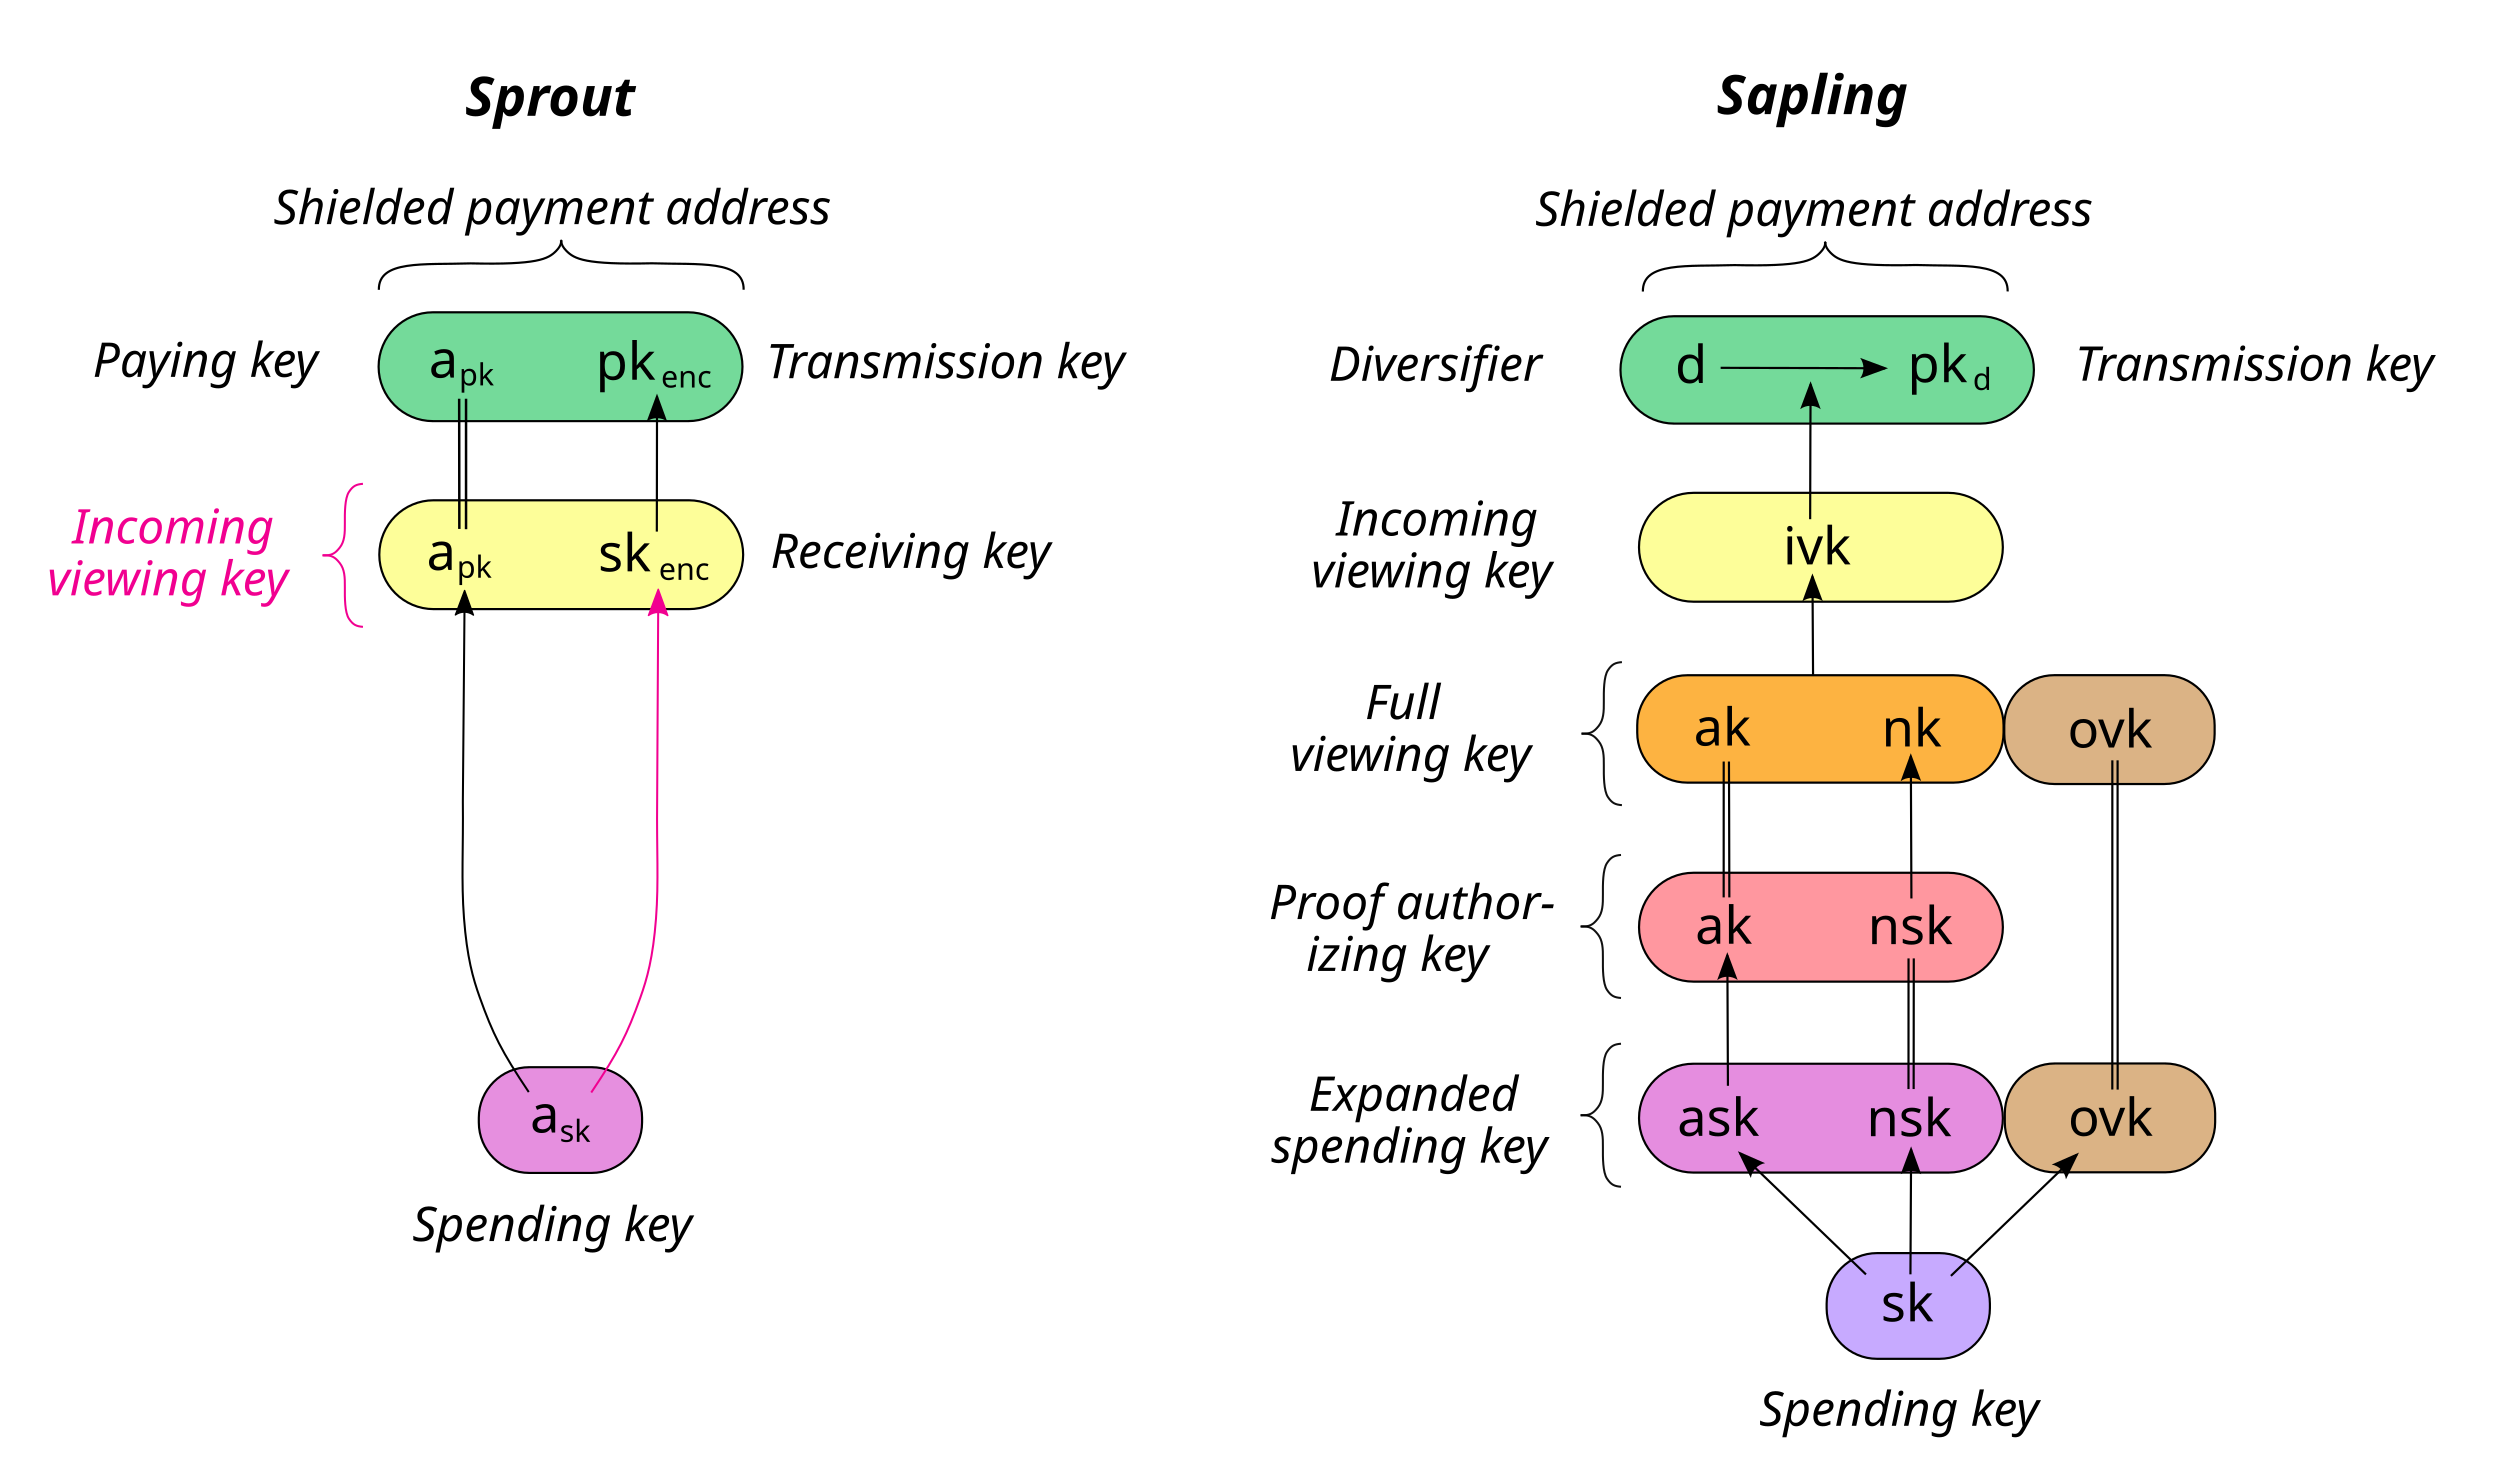
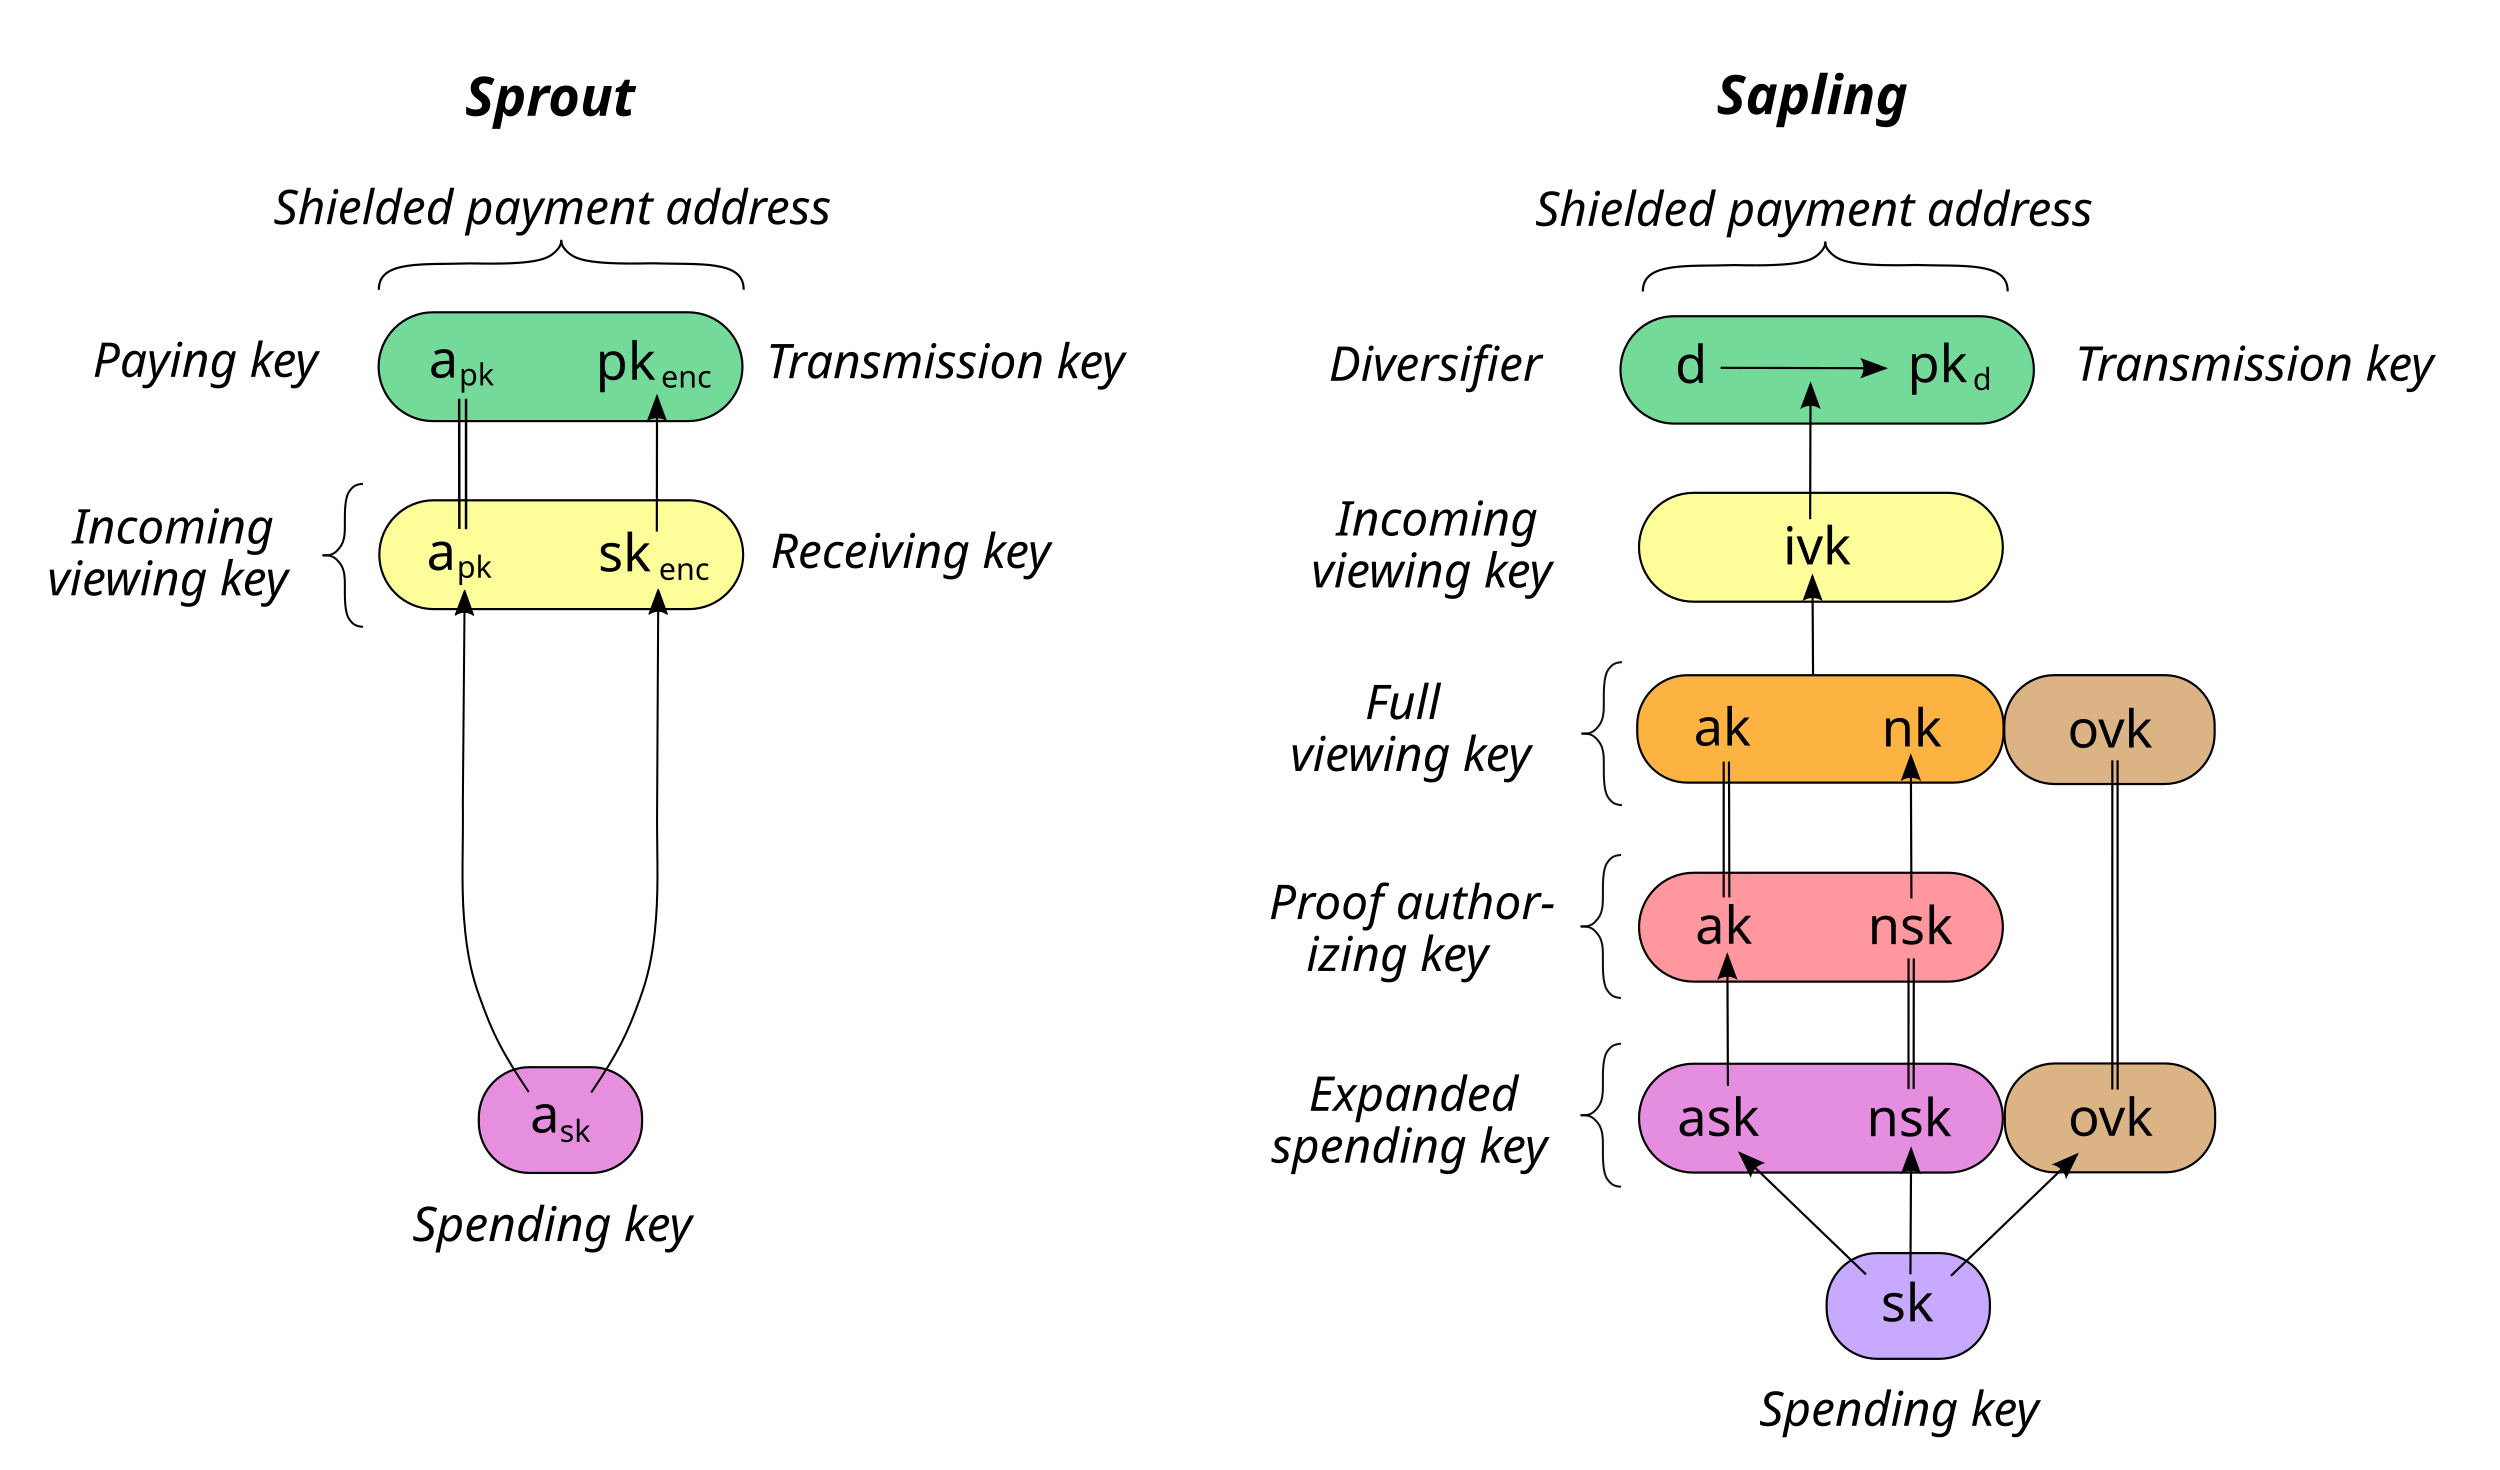
<svg xmlns="http://www.w3.org/2000/svg" width="1225" height="720" id="svg2" version="1.1">
  <defs id="defs4">
    <marker orient="auto" refY="0.0" refX="0.0" id="marker6075" style="overflow:visible;">
      <path id="path5675" style="fill-rule:evenodd;stroke-width:0.625;stroke-linejoin:round;stroke:#000000;stroke-opacity:1;fill:#000000;fill-opacity:1" d="M 8.719,4.034 L -2.207,0.016 L 8.719,-4.002 C 6.973,-1.63 6.983,1.616 8.719,4.034 z " transform="scale(1.1) rotate(180) translate(1,0)" />
    </marker>
    <marker orient="auto" refY="0.0" refX="0.0" id="Arrow1Lend" style="overflow:visible;">
      <path id="path5657" d="M 0.0,0.0 L 5.0,-5.0 L -12.5,0.0 L 5.0,5.0 L 0.0,0.0 z " style="fill-rule:evenodd;stroke:#000000;stroke-width:1pt;stroke-opacity:1;fill:#000000;fill-opacity:1" transform="scale(0.8) rotate(180) translate(12.5,0)" />
    </marker>
    <marker style="overflow:visible" id="Arrow2Lend" refX="0" refY="0" orient="auto">
      <path d="M -11.403,-4.733 1.417,-0.019 -11.403,4.695 c 2.048,-2.783 2.036,-6.591 10e-7,-9.428 z" style="fill-rule:evenodd;stroke-width:0.733;stroke-linejoin:round" id="path4007" />
    </marker>
    <marker style="overflow:visible" id="Arrow1Mend" refX="0" refY="0" orient="auto">
      <path style="fill-rule:evenodd;stroke:#000000;stroke-width:0.427pt" d="M -4.267,0 -6.4,2.133 1.067,0 -6.4,-2.133 Z" id="path3995" />
    </marker>
    <marker style="overflow:visible" id="Arrow1Mend-7" refX="0" refY="0" orient="auto">
      <path style="fill-rule:evenodd;stroke:#000000;stroke-width:0.427pt" d="M -4.267,0 -6.4,2.133 1.067,0 -6.4,-2.133 Z" id="path3995-1" />
    </marker>
    <marker style="overflow:visible" id="Arrow1Mend-3" refX="0" refY="0" orient="auto">
      <path style="fill-rule:evenodd;stroke:#000000;stroke-width:0.427pt" d="M -4.267,0 -6.4,2.133 1.067,0 -6.4,-2.133 Z" id="path3995-3" />
    </marker>
    <marker style="overflow:visible" id="Arrow1Mend-3A" refX="0" refY="0" orient="auto">
      <path style="fill:#f10090;fill-rule:evenodd;stroke:#f10090;stroke-width:0.427pt" d="M -4.267,0 -6.4,2.133 1.067,0 -6.4,-2.133 Z" id="path4669" />
    </marker>
    <marker style="overflow:visible" id="Arrow1Mendq" refX="0" refY="0" orient="auto">
      <path style="fill:#000000;fill-rule:evenodd;stroke:#000000;stroke-width:0.427pt" d="M -4.267,0 -6.4,2.133 1.067,0 -6.4,-2.133 Z" id="path4767" />
    </marker>
    <marker style="overflow:visible" id="Arrow1MendJ" refX="0" refY="0" orient="auto">
      <path style="fill:#000000;fill-rule:evenodd;stroke:#000000;stroke-width:0.427pt" d="M -4.267,0 -6.4,2.133 1.067,0 -6.4,-2.133 Z" id="path4770" />
    </marker>
    <marker style="overflow:visible" id="Arrow1Mend-3A2" refX="0" refY="0" orient="auto">
      <path style="fill:#f10090;fill-rule:evenodd;stroke:#f10090;stroke-width:0.427pt" d="M -4.267,0 -6.4,2.133 1.067,0 -6.4,-2.133 Z" id="path4773" />
    </marker>
    <marker style="overflow:visible" id="Arrow2Lendh" refX="0" refY="0" orient="auto">
      <path d="M -11.403,-4.733 1.417,-0.019 -11.403,4.695 c 2.048,-2.783 2.036,-6.591 10e-7,-9.428 z" style="fill:#f10090;fill-rule:evenodd;stroke:#f10090;stroke-width:0.733;stroke-linejoin:round" id="path5670" />
    </marker>
    <marker style="overflow:visible" id="Arrow2Lend-2" refX="0" refY="0" orient="auto">
      <path d="M -11.403,-4.733 1.417,-0.019 -11.403,4.695 c 2.048,-2.783 2.036,-6.591 10e-7,-9.428 z" style="fill-rule:evenodd;stroke-width:0.733;stroke-linejoin:round" id="path4007-6" />
    </marker>
    <marker style="overflow:visible" id="Arrow2Lend-2-8" refX="0" refY="0" orient="auto">
      <path d="M -11.403,-4.733 1.417,-0.019 -11.403,4.695 c 2.048,-2.783 2.036,-6.591 10e-7,-9.428 z" style="fill-rule:evenodd;stroke-width:0.733;stroke-linejoin:round" id="path4007-6-7" />
    </marker>
    <marker style="overflow:visible" id="Arrow2Lend-2-3" refX="0" refY="0" orient="auto">
      <path d="M -11.403,-4.733 1.417,-0.019 -11.403,4.695 c 2.048,-2.783 2.036,-6.591 10e-7,-9.428 z" style="fill-rule:evenodd;stroke-width:0.733;stroke-linejoin:round" id="path4007-6-5" />
    </marker>
    <marker style="overflow:visible" id="Arrow2Lendh-5" refX="0" refY="0" orient="auto">
      <path d="M -11.403,-4.733 1.417,-0.019 -11.403,4.695 c 2.048,-2.783 2.036,-6.591 10e-7,-9.428 z" style="fill:#f10090;fill-rule:evenodd;stroke:#f10090;stroke-width:0.733;stroke-linejoin:round" id="path5670-3" />
    </marker>
    <marker style="overflow:visible" id="Arrow2Lend-7" refX="0" refY="0" orient="auto">
      <path d="M -11.403,-4.733 1.417,-0.019 -11.403,4.695 c 2.048,-2.783 2.036,-6.591 10e-7,-9.428 z" style="fill-rule:evenodd;stroke-width:0.733;stroke-linejoin:round" id="path4007-2" />
    </marker>
    <marker style="overflow:visible" id="Arrow2Lend-2-3-5" refX="0" refY="0" orient="auto">
      <path d="M -11.403,-4.733 1.417,-0.019 -11.403,4.695 c 2.048,-2.783 2.036,-6.591 10e-7,-9.428 z" style="fill-rule:evenodd;stroke-width:0.733;stroke-linejoin:round" id="path4007-6-5-6" />
    </marker>
    <marker style="overflow:visible" id="Arrow2Lend-7-3" refX="0" refY="0" orient="auto">
      <path d="M -11.403,-4.733 1.417,-0.019 -11.403,4.695 c 2.048,-2.783 2.036,-6.591 10e-7,-9.428 z" style="fill-rule:evenodd;stroke-width:0.733;stroke-linejoin:round" id="path4007-2-4" />
    </marker>
    <marker style="overflow:visible" id="Arrow2Lend-7-3-5" refX="0" refY="0" orient="auto">
      <path d="M -11.403,-4.733 1.417,-0.019 -11.403,4.695 c 2.048,-2.783 2.036,-6.591 10e-7,-9.428 z" style="fill-rule:evenodd;stroke-width:0.733;stroke-linejoin:round" id="path4007-2-4-7" />
    </marker>
    <marker style="overflow:visible" id="Arrow2Lend-7-3-0" refX="0" refY="0" orient="auto">
      <path d="M -11.403,-4.733 1.417,-0.019 -11.403,4.695 c 2.048,-2.783 2.036,-6.591 10e-7,-9.428 z" style="fill-rule:evenodd;stroke-width:0.733;stroke-linejoin:round" id="path4007-2-4-4" />
    </marker>
    <marker style="overflow:visible" id="Arrow2Lend-2-3-5-6" refX="0" refY="0" orient="auto">
      <path d="M -11.403,-4.733 1.417,-0.019 -11.403,4.695 c 2.048,-2.783 2.036,-6.591 10e-7,-9.428 z" style="fill-rule:evenodd;stroke-width:0.733;stroke-linejoin:round" id="path4007-6-5-6-5" />
    </marker>
    <marker style="overflow:visible" id="Arrow2Lend-7-3-0-6" refX="0" refY="0" orient="auto">
      <path d="M -11.403,-4.733 1.417,-0.019 -11.403,4.695 c 2.048,-2.783 2.036,-6.591 10e-7,-9.428 z" style="fill-rule:evenodd;stroke-width:0.733;stroke-linejoin:round" id="path4007-2-4-4-3" />
    </marker>
    <marker style="overflow:visible" id="Arrow2Lend-7-2" refX="0" refY="0" orient="auto">
      <path d="M -11.403,-4.733 1.417,-0.019 -11.403,4.695 c 2.048,-2.783 2.036,-6.591 10e-7,-9.428 z" style="fill-rule:evenodd;stroke-width:0.733;stroke-linejoin:round" id="path4007-2-7" />
    </marker>
    <marker style="overflow:visible" id="Arrow2Lend-7-36" refX="0" refY="0" orient="auto">
      <path d="M -11.403,-4.733 1.417,-0.019 -11.403,4.695 c 2.048,-2.783 2.036,-6.591 10e-7,-9.428 z" style="fill-rule:evenodd;stroke-width:0.733;stroke-linejoin:round" id="path4007-2-0" />
    </marker>
    <marker style="overflow:visible" id="Arrow2Lendh-59" refX="0" refY="0" orient="auto">
      <path d="M -11.403,-4.733 1.417,-0.019 -11.403,4.695 c 2.048,-2.783 2.036,-6.591 10e-7,-9.428 z" style="fill:#f10090;fill-rule:evenodd;stroke:#f10090;stroke-width:0.733;stroke-linejoin:round" id="path5670-2" />
    </marker>
    <marker style="overflow:visible" id="Arrow2Lend-7-7" refX="0" refY="0" orient="auto">
      <path d="M -11.403,-4.733 1.417,-0.019 -11.403,4.695 c 2.048,-2.783 2.036,-6.591 10e-7,-9.428 z" style="fill-rule:evenodd;stroke-width:0.733;stroke-linejoin:round" id="path4007-2-5" />
    </marker>
    <marker orient="auto" refY="0" refX="0" id="marker6075-5" style="overflow:visible">
      <path id="path5675-6" style="fill:#000000;fill-opacity:1;fill-rule:evenodd;stroke:#000000;stroke-width:0.625;stroke-linejoin:round;stroke-opacity:1" d="M 8.719,4.034 -2.207,0.016 8.719,-4.002 c -1.745,2.372 -1.735,5.617 -6e-7,8.035 z" transform="matrix(-1.1,0,0,-1.1,-1.1,0)" />
    </marker>
    <marker style="overflow:visible" id="Arrow2Lend-7-0" refX="0" refY="0" orient="auto">
      <path d="M -11.403,-4.733 1.417,-0.019 -11.403,4.695 c 2.048,-2.783 2.036,-6.591 10e-7,-9.428 z" style="fill-rule:evenodd;stroke-width:0.733;stroke-linejoin:round" id="path4007-2-6" />
    </marker>
  </defs>
  <g id="layer1" transform="translate(0,-402.5196)">
    <g id="g4790">
      <rect style="fill:#dbb385;fill-opacity:1;stroke:#000000;stroke-width:1.067;stroke-miterlimit:4;stroke-dasharray:none;stroke-dashoffset:0;stroke-opacity:1" id="rect2985-3-3-0-91-9" width="103.073" height="53.333" x="982.355" y="923.622" ry="24.524" />
      <text xml:space="preserve" style="font-style:normal;font-weight:normal;font-size:25.6px;line-height:125%;font-family:Sans;letter-spacing:0px;word-spacing:0px;fill:#000000;fill-opacity:1;stroke:none;stroke-width:1.067" x="1013.366" y="959.068" id="text3755-6-0-5-0-3-3">
        <tspan style="stroke-width:1.067" id="tspan3757-7-4-2-7-6-6" x="1013.366" y="959.068">ovk</tspan>
      </text>
    </g>
    <rect ry="26.667" y="923.752" x="803.123" height="53.333" width="178.286" id="rect2985-3-3-0-9-9" style="fill:#e58ddf;fill-opacity:1;stroke:#000000;stroke-width:1.067;stroke-miterlimit:4;stroke-dasharray:none;stroke-dashoffset:0;stroke-opacity:1" />
    <rect ry="26.667" y="830.181" x="803.123" height="53.333" width="178.286" id="rect2985-3-3-0-9" style="fill:#ff979f;fill-opacity:1;stroke:#000000;stroke-width:1.067;stroke-miterlimit:4;stroke-dasharray:none;stroke-dashoffset:0;stroke-opacity:1" />
    <rect ry="26.667" y="555.541" x="185.521" height="53.333" width="178.286" id="rect2985" style="fill:#74da9a;fill-opacity:1;stroke:#000000;stroke-width:1.067;stroke-miterlimit:4;stroke-dasharray:none;stroke-dashoffset:0;stroke-opacity:1" />
    <text id="text3755" y="587.541" x="210.125" style="font-style:normal;font-weight:normal;font-size:25.6px;line-height:125%;font-family:Sans;letter-spacing:0px;word-spacing:0px;fill:#000000;fill-opacity:1;stroke:none;stroke-width:1.067" xml:space="preserve">
      <tspan y="587.541" x="210.125" id="tspan3757" style="stroke-width:1.067">a</tspan>
    </text>
    <text id="text3759" y="591.351" x="224.949" style="font-style:normal;font-weight:normal;font-size:14.933px;line-height:125%;font-family:Sans;letter-spacing:0px;word-spacing:0px;fill:#000000;fill-opacity:1;stroke:none;stroke-width:1.067" xml:space="preserve">
      <tspan y="591.351" x="224.949" id="tspan3761" style="stroke-width:1.067">pk</tspan>
    </text>
    <text id="text3755-1" y="588.586" x="291.901" style="font-style:normal;font-weight:normal;font-size:25.6px;line-height:125%;font-family:Sans;letter-spacing:0px;word-spacing:0px;fill:#000000;fill-opacity:1;stroke:none;stroke-width:1.067" xml:space="preserve">
      <tspan y="588.586" x="291.901" id="tspan3757-3" style="stroke-width:1.067">pk</tspan>
    </text>
    <text id="text3759-1" y="592.395" x="323.901" style="font-style:normal;font-weight:normal;font-size:14.933px;line-height:125%;font-family:Sans;letter-spacing:0px;word-spacing:0px;fill:#000000;fill-opacity:1;stroke:none;stroke-width:1.067" xml:space="preserve">
      <tspan y="592.395" x="323.901" id="tspan3761-4" style="stroke-width:1.067">enc</tspan>
    </text>
    <text id="text3850" y="587.846" x="375.395" style="font-style:italic;font-variant:normal;font-weight:normal;font-stretch:normal;font-size:19.2px;line-height:125%;font-family:Serif;-inkscape-font-specification:'Serif Italic';letter-spacing:0px;word-spacing:0px;fill:#000000;fill-opacity:1;stroke:none;stroke-width:1.067" xml:space="preserve">
      <tspan style="font-style:italic;font-variant:normal;font-weight:normal;font-stretch:normal;font-size:23.467px;font-family:Quattrocento;-inkscape-font-specification:'Quattrocento Italic';stroke-width:1.067" y="587.846" x="375.395" id="tspan3852">Transmission key</tspan>
    </text>
-     <text id="text3850-8" y="668.831" x="23.204" style="font-style:italic;font-variant:normal;font-weight:normal;font-stretch:normal;font-size:19.2px;line-height:125%;font-family:Serif;-inkscape-font-specification:'Serif Italic';letter-spacing:0px;word-spacing:0px;fill:#f10090;fill-opacity:1;stroke:none;stroke-width:1.067" xml:space="preserve">
-       <tspan style="font-style:italic;font-variant:normal;font-weight:normal;font-stretch:normal;font-size:23.467px;font-family:Quattrocento;-inkscape-font-specification:'Quattrocento Italic';fill:#f10090;fill-opacity:1;stroke-width:1.067" y="668.831" x="23.204" id="tspan3852-3">  Incoming</tspan>
-       <tspan style="font-style:italic;font-variant:normal;font-weight:normal;font-stretch:normal;font-size:23.467px;font-family:Quattrocento;-inkscape-font-specification:'Quattrocento Italic';fill:#f10090;fill-opacity:1;stroke-width:1.067" y="694.234" x="23.204" id="tspan5047">viewing key</tspan>
+     <text id="text3850-8" y="668.831" x="23.204" style="font-style:italic;font-variant:normal;font-weight:normal;font-stretch:normal;font-size:19.2px;line-height:125%;font-family:Serif;-inkscape-font-specification:'Serif Italic';letter-spacing:0px;word-spacing:0px;fill:#000000;fill-opacity:1;stroke:none;stroke-width:1.067;" xml:space="preserve">
+       <tspan style="font-style:italic;font-variant:normal;font-weight:normal;font-stretch:normal;font-size:23.467px;font-family:Quattrocento;-inkscape-font-specification:'Quattrocento Italic';fill:#000000;fill-opacity:1;stroke-width:1.067;" y="668.831" x="23.204" id="tspan3852-3">  Incoming</tspan>
+       <tspan style="font-style:italic;font-variant:normal;font-weight:normal;font-stretch:normal;font-size:23.467px;font-family:Quattrocento;-inkscape-font-specification:'Quattrocento Italic';fill:#000000;fill-opacity:1;stroke-width:1.067;" y="694.234" x="23.204" id="tspan5047">viewing key</tspan>
    </text>
    <text id="text3850-3" y="587.184" x="45.421" style="font-style:italic;font-variant:normal;font-weight:normal;font-stretch:normal;font-size:19.2px;line-height:125%;font-family:Serif;-inkscape-font-specification:'Serif Italic';letter-spacing:0px;word-spacing:0px;fill:#000000;fill-opacity:1;stroke:none;stroke-width:1.067" xml:space="preserve">
      <tspan style="font-style:italic;font-variant:normal;font-weight:normal;font-stretch:normal;font-size:23.467px;font-family:Quattrocento;-inkscape-font-specification:'Quattrocento Italic';stroke-width:1.067" y="587.184" x="45.421" id="tspan3852-9">Paying key</tspan>
    </text>
    <g id="g5447" transform="translate(4.285714,-101.3234)">
      <rect style="fill:#e68edf;fill-opacity:0.985;stroke:#000000;stroke-width:1.067;stroke-miterlimit:4;stroke-dasharray:none;stroke-dashoffset:0;stroke-opacity:1" id="rect2985-9" width="80" height="51.81" x="230.335" y="1026.769" ry="24.762" />
      <text xml:space="preserve" style="font-style:normal;font-weight:normal;font-size:25.6px;line-height:125%;font-family:Sans;letter-spacing:0px;word-spacing:0px;fill:#000000;fill-opacity:1;stroke:none;stroke-width:1.067" x="255.478" y="1058.769" id="text3755-4">
        <tspan style="stroke-width:1.067" id="tspan3757-5" x="255.478" y="1058.769">a</tspan>
      </text>
      <text xml:space="preserve" style="font-style:normal;font-weight:normal;font-size:14.933px;line-height:125%;font-family:Sans;letter-spacing:0px;word-spacing:0px;fill:#000000;fill-opacity:1;stroke:none;stroke-width:1.067" x="269.954" y="1063.34" id="text3759-9">
        <tspan style="stroke-width:1.067" id="tspan3761-0" x="269.954" y="1063.34">sk</tspan>
      </text>
    </g>
    <text id="text3850-3-1" y="1010.639" x="202.062" style="font-style:italic;font-variant:normal;font-weight:normal;font-stretch:normal;font-size:19.2px;line-height:125%;font-family:Serif;-inkscape-font-specification:'Serif Italic';letter-spacing:0px;word-spacing:0px;fill:#000000;fill-opacity:1;stroke:none;stroke-width:1.067" xml:space="preserve">
      <tspan style="font-style:italic;font-variant:normal;font-weight:normal;font-stretch:normal;font-size:23.467px;font-family:Quattrocento;-inkscape-font-specification:'Quattrocento Italic';stroke-width:1.067" y="1010.639" x="202.062" id="tspan3852-9-9">Spending key</tspan>
    </text>
    <g transform="translate(-63.50111,366.7731)" id="g3955">
      <path style="fill:none;stroke:#000000;stroke-width:1.067px;stroke-linecap:butt;stroke-linejoin:miter;stroke-opacity:1" d="m 249.143,177.758 c -0.258,-14.72 21.922,-12.19 44.952,-12.952 32.762,0.762 37.977,-2.123 41.905,-6.095 3.315,-3.353 2.286,-5.333 2.286,-5.333" id="path3917" />
      <path style="fill:none;stroke:#000000;stroke-width:1.067px;stroke-linecap:butt;stroke-linejoin:miter;stroke-opacity:1" d="m 427.884,177.712 c 0.258,-14.72 -21.922,-12.19 -44.952,-12.952 -32.762,0.762 -37.977,-2.123 -41.905,-6.095 -3.315,-3.353 -2.286,-5.333 -2.286,-5.333" id="path3917-2" />
    </g>
    <text id="text3850-7" y="512.354" x="134.019" style="font-style:italic;font-variant:normal;font-weight:normal;font-stretch:normal;font-size:19.2px;line-height:125%;font-family:Serif;-inkscape-font-specification:'Serif Italic';letter-spacing:0px;word-spacing:0px;fill:#000000;fill-opacity:1;stroke:none;stroke-width:1.067" xml:space="preserve">
      <tspan style="font-style:italic;font-variant:normal;font-weight:normal;font-stretch:normal;font-size:23.467px;font-family:Quattrocento;-inkscape-font-specification:'Quattrocento Italic';stroke-width:1.067" y="512.354" x="134.019" id="tspan3852-97">Shielded payment address</tspan>
    </text>
    <rect ry="26.667" y="647.655" x="185.862" height="53.333" width="178.286" id="rect2985-3" style="fill:#fdfe99;fill-opacity:1;stroke:#000000;stroke-width:1.067;stroke-miterlimit:4;stroke-dasharray:none;stroke-dashoffset:0;stroke-opacity:1" />
    <text id="text3755-6" y="681.798" x="209.037" style="font-style:normal;font-weight:normal;font-size:25.6px;line-height:125%;font-family:Sans;letter-spacing:0px;word-spacing:0px;fill:#000000;fill-opacity:1;stroke:none;stroke-width:1.067" xml:space="preserve">
      <tspan y="681.798" x="209.037" id="tspan3757-7" style="stroke-width:1.067">a</tspan>
    </text>
    <text id="text3759-5" y="685.608" x="223.862" style="font-style:normal;font-weight:normal;font-size:14.933px;line-height:125%;font-family:Sans;letter-spacing:0px;word-spacing:0px;fill:#000000;fill-opacity:1;stroke:none;stroke-width:1.067" xml:space="preserve">
      <tspan y="685.608" x="223.862" id="tspan3761-3" style="stroke-width:1.067">pk</tspan>
    </text>
    <text id="text3759-1-9" y="686.652" x="322.813" style="font-style:normal;font-weight:normal;font-size:14.933px;line-height:125%;font-family:Sans;letter-spacing:0px;word-spacing:0px;fill:#000000;fill-opacity:1;stroke:none;stroke-width:1.067" xml:space="preserve">
      <tspan y="686.652" x="322.813" id="tspan3761-4-1" style="stroke-width:1.067">enc</tspan>
    </text>
    <text id="text3850-3-0" y="680.813" x="377.531" style="font-style:italic;font-variant:normal;font-weight:normal;font-stretch:normal;font-size:19.2px;line-height:125%;font-family:Serif;-inkscape-font-specification:'Serif Italic';letter-spacing:0px;word-spacing:0px;fill:#000000;fill-opacity:1;stroke:none;stroke-width:1.067" xml:space="preserve">
      <tspan style="font-style:italic;font-variant:normal;font-weight:normal;font-stretch:normal;font-size:23.467px;font-family:Quattrocento;-inkscape-font-specification:'Quattrocento Italic';stroke-width:1.067" y="680.813" x="377.531" id="tspan3852-9-93">Receiving key</tspan>
    </text>
    <text id="text3755-1-5-6" y="682.473" x="293.078" style="font-style:normal;font-weight:normal;font-size:25.6px;line-height:125%;font-family:Sans;letter-spacing:0px;word-spacing:0px;fill:#000000;fill-opacity:1;stroke:none;stroke-width:1.067" xml:space="preserve">
      <tspan y="682.473" x="293.078" id="tspan3757-3-7-0" style="stroke-width:1.067">sk</tspan>
    </text>
-     <path style="fill:none;fill-opacity:1;fill-rule:evenodd;stroke:#f10090;stroke-width:1px;stroke-linecap:butt;stroke-linejoin:miter;stroke-opacity:1;marker-end:url(#Arrow2Lendh)" d="m 289.706,937.866 c 13.347,-19.916 17.584,-28.45 24.039,-46.478 3.312,-9.25 6.234,-19.551 7.699,-38.788 1.384,-18.174 0.295,-34.405 0.556,-57.159 l 0.558,-102.743" id="path4668" />
-     <g id="g4689" style="fill:none;fill-opacity:1;stroke:#f10090;stroke-opacity:1" transform="translate(21.56544,-290.9345)">
-       <path id="path4670" d="m 156.281,930.523 c -3.22,0.274 -4.806,0.908 -6.855,3.967 -2.049,3.059 -2.064,10.344 -2.011,15.338 0.052,4.995 -0.109,8.937 -2.516,11.969 -2.408,3.032 -4.094,3.97 -8.401,3.77" style="fill:none;fill-opacity:1;fill-rule:evenodd;stroke:#f10090;stroke-width:1px;stroke-linecap:butt;stroke-linejoin:miter;stroke-opacity:1" />
-       <path id="path4670-6" d="m 156.281,1000.611 c -3.22,-0.274 -4.806,-0.907 -6.855,-3.967 -2.049,-3.059 -2.064,-10.344 -2.011,-15.338 0.052,-4.995 -0.109,-8.937 -2.516,-11.969 -2.408,-3.032 -4.094,-3.97 -8.401,-3.77" style="fill:none;fill-opacity:1;fill-rule:evenodd;stroke:#f10090;stroke-width:1px;stroke-linecap:butt;stroke-linejoin:miter;stroke-opacity:1" />
+     <path style="fill:none;fill-opacity:1;fill-rule:evenodd;stroke:#000000;stroke-width:1px;stroke-linecap:butt;stroke-linejoin:miter;stroke-opacity:1;marker-end:url(#marker6075)" d="m 289.706,937.866 c 13.347,-19.916 17.584,-28.45 24.039,-46.478 3.312,-9.25 6.234,-19.551 7.699,-38.788 1.384,-18.174 0.295,-34.405 0.556,-57.159 l 0.558,-102.743" id="path4668" />
+     <g id="g4689" style="fill:none;fill-opacity:1;stroke:#050003;stroke-opacity:1" transform="translate(21.56544,-290.9345)">
+       <path id="path4670" d="m 156.281,930.523 c -3.22,0.274 -4.806,0.908 -6.855,3.967 -2.049,3.059 -2.064,10.344 -2.011,15.338 0.052,4.995 -0.109,8.937 -2.516,11.969 -2.408,3.032 -4.094,3.97 -8.401,3.77" style="fill:none;fill-opacity:1;fill-rule:evenodd;stroke:#050003;stroke-width:1px;stroke-linecap:butt;stroke-linejoin:miter;stroke-opacity:1" />
+       <path id="path4670-6" d="m 156.281,1000.611 c -3.22,-0.274 -4.806,-0.907 -6.855,-3.967 -2.049,-3.059 -2.064,-10.344 -2.011,-15.338 0.052,-4.995 -0.109,-8.937 -2.516,-11.969 -2.408,-3.032 -4.094,-3.97 -8.401,-3.77" style="fill:none;fill-opacity:1;fill-rule:evenodd;stroke:#050003;stroke-width:1px;stroke-linecap:butt;stroke-linejoin:miter;stroke-opacity:1" />
    </g>
    <path id="path3980-1" d="m 321.847,663.008 c -0.003,-22.79 0.098,-66.121 0.098,-66.121" style="fill:none;stroke:#000000;stroke-width:1.067px;stroke-linecap:butt;stroke-linejoin:miter;stroke-opacity:1;marker-end:url(#Arrow2Lend-2)" />
    <g id="g7751" transform="translate(9.455312,-173.6519)">
      <path style="fill:none;stroke:#000000;stroke-width:1.223;stroke-linecap:butt;stroke-linejoin:miter;stroke-miterlimit:4;stroke-dasharray:none;stroke-opacity:1" d="m 215.623,835.336 c -0.004,-22.79 -0.088,-63.788 -0.088,-63.788" id="path3980-1-9" />
      <path style="fill:none;stroke:#000000;stroke-width:1.223;stroke-linecap:butt;stroke-linejoin:miter;stroke-miterlimit:4;stroke-dasharray:none;stroke-opacity:1" d="m 218.906,835.463 c -0.004,-22.79 0.003,-63.911 0.003,-63.911" id="path3980-1-9-2" />
    </g>
    <rect ry="26.31" y="557.466" x="794.037" height="52.619" width="202.572" id="rect2985-5" style="fill:#74da9a;fill-opacity:1;stroke:#000000;stroke-width:1.067;stroke-miterlimit:4;stroke-dasharray:none;stroke-dashoffset:0;stroke-opacity:1" />
    <text id="text3755-9" y="590.18" x="820.784" style="font-style:normal;font-weight:normal;font-size:25.6px;line-height:125%;font-family:Sans;letter-spacing:0px;word-spacing:0px;fill:#000000;fill-opacity:1;stroke:none;stroke-width:1.067" xml:space="preserve">
      <tspan y="590.18" x="820.784" id="tspan3757-1" style="stroke-width:1.067">d</tspan>
    </text>
    <text id="text3755-1-0" y="589.796" x="934.702" style="font-style:normal;font-weight:normal;font-size:25.6px;line-height:125%;font-family:Sans;letter-spacing:0px;word-spacing:0px;fill:#000000;fill-opacity:1;stroke:none;stroke-width:1.067" xml:space="preserve">
      <tspan y="589.796" x="934.702" id="tspan3757-3-2" style="stroke-width:1.067">pk</tspan>
    </text>
    <text id="text3759-1-2" y="593.605" x="966.702" style="font-style:normal;font-weight:normal;font-size:14.933px;line-height:125%;font-family:Sans;letter-spacing:0px;word-spacing:0px;fill:#000000;fill-opacity:1;stroke:none;stroke-width:1.067" xml:space="preserve">
      <tspan y="593.605" x="966.702" id="tspan3761-4-0" style="stroke-width:1.067">d</tspan>
    </text>
    <text id="text3850-4" y="589.056" x="1016.768" style="font-style:italic;font-variant:normal;font-weight:normal;font-stretch:normal;font-size:19.2px;line-height:125%;font-family:Serif;-inkscape-font-specification:'Serif Italic';letter-spacing:0px;word-spacing:0px;fill:#000000;fill-opacity:1;stroke:none;stroke-width:1.067" xml:space="preserve">
      <tspan style="font-style:italic;font-variant:normal;font-weight:normal;font-stretch:normal;font-size:23.467px;font-family:Quattrocento;-inkscape-font-specification:'Quattrocento Italic';stroke-width:1.067" y="589.056" x="1016.768" id="tspan3852-8">Transmission key</tspan>
    </text>
    <text id="text3850-3-5" y="589.108" x="651.079" style="font-style:italic;font-variant:normal;font-weight:normal;font-stretch:normal;font-size:19.2px;line-height:125%;font-family:Serif;-inkscape-font-specification:'Serif Italic';letter-spacing:0px;word-spacing:0px;fill:#000000;fill-opacity:1;stroke:none;stroke-width:1.067" xml:space="preserve">
      <tspan style="font-style:italic;font-variant:normal;font-weight:normal;font-stretch:normal;font-size:23.467px;font-family:Quattrocento;-inkscape-font-specification:'Quattrocento Italic';stroke-width:1.067" y="589.108" x="651.079" id="tspan3852-9-7">Diversifier</tspan>
    </text>
    <text id="text3850-3-1-2" y="946.82" x="622.917" style="font-style:italic;font-variant:normal;font-weight:normal;font-stretch:normal;font-size:19.2px;line-height:125%;font-family:Serif;-inkscape-font-specification:'Serif Italic';letter-spacing:0px;word-spacing:0px;fill:#000000;fill-opacity:1;stroke:none;stroke-width:1.067" xml:space="preserve">
      <tspan style="font-style:italic;font-variant:normal;font-weight:normal;font-stretch:normal;font-size:23.467px;font-family:Quattrocento;-inkscape-font-specification:'Quattrocento Italic';stroke-width:1.067" y="946.82" x="622.917" id="tspan5398">   Expanded</tspan>
      <tspan style="font-style:italic;font-variant:normal;font-weight:normal;font-stretch:normal;font-size:23.467px;font-family:Quattrocento;-inkscape-font-specification:'Quattrocento Italic';stroke-width:1.067" y="972.223" x="622.917" id="tspan4743">spending key</tspan>
    </text>
    <g transform="translate(555.8671,367.6113)" id="g3955-7">
      <path style="fill:none;stroke:#000000;stroke-width:1.067px;stroke-linecap:butt;stroke-linejoin:miter;stroke-opacity:1" d="m 249.143,177.758 c -0.258,-14.72 21.922,-12.19 44.952,-12.952 32.762,0.762 37.977,-2.123 41.905,-6.095 3.315,-3.353 2.286,-5.333 2.286,-5.333" id="path3917-7" />
      <path style="fill:none;stroke:#000000;stroke-width:1.067px;stroke-linecap:butt;stroke-linejoin:miter;stroke-opacity:1" d="m 427.884,177.712 c 0.258,-14.72 -21.922,-12.19 -44.952,-12.952 -32.762,0.762 -37.977,-2.123 -41.905,-6.095 -3.315,-3.353 -2.286,-5.333 -2.286,-5.333" id="path3917-2-1" />
    </g>
    <text id="text3850-7-7" y="513.189" x="752.239" style="font-style:italic;font-variant:normal;font-weight:normal;font-stretch:normal;font-size:19.2px;line-height:125%;font-family:Serif;-inkscape-font-specification:'Serif Italic';letter-spacing:0px;word-spacing:0px;fill:#000000;fill-opacity:1;stroke:none;stroke-width:1.067" xml:space="preserve">
      <tspan style="font-style:italic;font-variant:normal;font-weight:normal;font-stretch:normal;font-size:23.467px;font-family:Quattrocento;-inkscape-font-specification:'Quattrocento Italic';stroke-width:1.067" y="513.189" x="752.239" id="tspan4954">Shielded payment address</tspan>
    </text>
    <rect ry="26.667" y="644.016" x="803.108" height="53.333" width="178.286" id="rect2985-3-3" style="fill:#fdfe99;fill-opacity:1;stroke:#000000;stroke-width:1.067;stroke-miterlimit:4;stroke-dasharray:none;stroke-dashoffset:0;stroke-opacity:1" />
    <g id="g4689-8" style="fill:none;fill-opacity:1;stroke:#000000;stroke-opacity:0.935" transform="translate(638.4605,-203.5643)">
      <path id="path4670-7" d="m 156.281,930.523 c -3.22,0.274 -4.806,0.908 -6.855,3.967 -2.049,3.059 -2.064,10.344 -2.011,15.338 0.052,4.995 -0.109,8.937 -2.516,11.969 -2.408,3.032 -4.094,3.97 -8.401,3.77" style="fill:none;fill-opacity:1;fill-rule:evenodd;stroke:#000000;stroke-width:1px;stroke-linecap:butt;stroke-linejoin:miter;stroke-opacity:0.935" />
      <path id="path4670-6-7" d="m 156.281,1000.611 c -3.22,-0.274 -4.806,-0.907 -6.855,-3.967 -2.049,-3.059 -2.064,-10.344 -2.011,-15.338 0.052,-4.995 -0.109,-8.937 -2.516,-11.969 -2.408,-3.032 -4.094,-3.97 -8.401,-3.77" style="fill:none;fill-opacity:1;fill-rule:evenodd;stroke:#000000;stroke-width:1px;stroke-linecap:butt;stroke-linejoin:miter;stroke-opacity:0.935" />
    </g>
    <path id="path3980-1-1" d="m 843.115,582.76 c 22.79,-0.003 80.516,0.224 80.516,0.224" style="fill:none;stroke:#000000;stroke-width:1.067px;stroke-linecap:butt;stroke-linejoin:miter;stroke-opacity:1;marker-end:url(#Arrow2Lend-2-3)" />
    <path id="path3980-1-1-6" d="m 886.978,656.928 c 0,-22.79 0.224,-66.087 0.224,-66.087" style="fill:none;stroke:#000000;stroke-width:1.067px;stroke-linecap:butt;stroke-linejoin:miter;stroke-opacity:1;marker-end:url(#Arrow2Lend-2-3-5)" />
    <text id="text3755-1-5-6-5-4" y="679.063" x="873.706" style="font-style:normal;font-weight:normal;font-size:25.6px;line-height:125%;font-family:Sans;letter-spacing:0px;word-spacing:0px;fill:#000000;fill-opacity:1;stroke:none;stroke-width:1.067" xml:space="preserve">
      <tspan y="679.063" x="873.706" id="tspan3757-3-7-0-4-6" style="stroke-width:1.067">ivk</tspan>
    </text>
    <rect ry="24.524" y="733.388" x="802.241" height="52.619" width="179.501" id="rect2985-3-3-0" style="fill:#fdb341;fill-opacity:1;stroke:#000000;stroke-width:1.067;stroke-miterlimit:4;stroke-dasharray:none;stroke-dashoffset:0;stroke-opacity:1" />
    <text id="text3755-6-0-5" y="767.841" x="829.903" style="font-style:normal;font-weight:normal;font-size:25.6px;line-height:125%;font-family:Sans;letter-spacing:0px;word-spacing:0px;fill:#000000;fill-opacity:1;stroke:none;stroke-width:1.067" xml:space="preserve">
      <tspan y="767.841" x="829.903" id="tspan3757-7-4-2" style="stroke-width:1.067">ak</tspan>
    </text>
    <text id="text3755-6-0-5-0" y="768.273" x="922.005" style="font-style:normal;font-weight:normal;font-size:25.6px;line-height:125%;font-family:Sans;letter-spacing:0px;word-spacing:0px;fill:#000000;fill-opacity:1;stroke:none;stroke-width:1.067" xml:space="preserve">
      <tspan y="768.273" x="922.005" id="tspan3757-7-4-2-7" style="stroke-width:1.067">nk</tspan>
    </text>
    <text id="text3850-3-0-97" y="754.876" x="632.247" style="font-style:italic;font-variant:normal;font-weight:normal;font-stretch:normal;font-size:19.2px;line-height:125%;font-family:Serif;-inkscape-font-specification:'Serif Italic';letter-spacing:0px;word-spacing:0px;fill:#000000;fill-opacity:1;stroke:none;stroke-width:1.067" xml:space="preserve">
      <tspan style="font-style:italic;font-variant:normal;font-weight:normal;font-stretch:normal;font-size:23.467px;font-family:Quattrocento;-inkscape-font-specification:'Quattrocento Italic';stroke-width:1.067" y="754.876" x="632.247" id="tspan3852-9-93-4">      Full</tspan>
      <tspan style="font-style:italic;font-variant:normal;font-weight:normal;font-stretch:normal;font-size:23.467px;font-family:Quattrocento;-inkscape-font-specification:'Quattrocento Italic';stroke-width:1.067" y="780.279" x="632.247" id="tspan5016">viewing key</tspan>
    </text>
    <text id="text3850-3-0-97-4" y="664.937" x="642.57" style="font-style:italic;font-variant:normal;font-weight:normal;font-stretch:normal;font-size:19.2px;line-height:125%;font-family:Serif;-inkscape-font-specification:'Serif Italic';letter-spacing:0px;word-spacing:0px;fill:#000000;fill-opacity:1;stroke:none;stroke-width:1.067" xml:space="preserve">
      <tspan style="font-style:italic;font-variant:normal;font-weight:normal;font-stretch:normal;font-size:23.467px;font-family:Quattrocento;-inkscape-font-specification:'Quattrocento Italic';stroke-width:1.067" y="664.937" x="642.57" id="tspan3852-9-93-4-6">  Incoming</tspan>
      <tspan style="font-style:italic;font-variant:normal;font-weight:normal;font-stretch:normal;font-size:23.467px;font-family:Quattrocento;-inkscape-font-specification:'Quattrocento Italic';stroke-width:1.067" y="690.34" x="642.57" id="tspan5016-6">viewing key</tspan>
    </text>
    <g id="g5102" transform="translate(-19.71284,-89.30419)">
      <path style="fill:none;stroke:#000000;stroke-width:1.067;stroke-linecap:butt;stroke-linejoin:miter;stroke-miterlimit:4;stroke-dasharray:none;stroke-opacity:1" d="m 864.312,931.549 c -0.003,-22.79 0.019,-66.566 0.019,-66.566" id="path3980-1-9-7" />
      <path style="fill:none;stroke:#000000;stroke-width:1.067;stroke-linecap:butt;stroke-linejoin:miter;stroke-miterlimit:4;stroke-dasharray:none;stroke-opacity:1" d="m 867.09,931.549 c -0.003,-22.79 -0.19,-66.562 -0.19,-66.562" id="path3980-1-9-2-6" />
    </g>
    <path id="path3980-2-2-8" d="m 936.59,842.78 -0.281,-69.667" style="fill:none;stroke:#000000;stroke-width:1.067px;stroke-linecap:butt;stroke-linejoin:miter;stroke-opacity:1;marker-end:url(#Arrow2Lend-7-3-0)" />
    <text id="text3850-3-1-2-5" y="852.864" x="621.764" style="font-style:italic;font-variant:normal;font-weight:normal;font-stretch:normal;font-size:19.2px;line-height:125%;font-family:Serif;-inkscape-font-specification:'Serif Italic';letter-spacing:0px;word-spacing:0px;fill:#000000;fill-opacity:1;stroke:none;stroke-width:1.067" xml:space="preserve">
      <tspan style="font-style:italic;font-variant:normal;font-weight:normal;font-stretch:normal;font-size:23.467px;font-family:Quattrocento;-inkscape-font-specification:'Quattrocento Italic';stroke-width:1.067" y="852.864" x="621.764" id="tspan4756">Proof author-</tspan>
      <tspan style="font-style:italic;font-variant:normal;font-weight:normal;font-stretch:normal;font-size:23.467px;font-family:Quattrocento;-inkscape-font-specification:'Quattrocento Italic';stroke-width:1.067" y="878.267" x="621.764" id="tspan4760">   izing key</tspan>
    </text>
    <text id="text3755-6-0" y="959.085" x="821.86" style="font-style:normal;font-weight:normal;font-size:25.6px;line-height:125%;font-family:Sans;letter-spacing:0px;word-spacing:0px;fill:#000000;fill-opacity:1;stroke:none;stroke-width:1.067" xml:space="preserve">
      <tspan y="959.085" x="821.86" id="tspan3757-7-4" style="stroke-width:1.067">ask</tspan>
    </text>
    <text id="text3755-1-5-6-5" y="865.161" x="915.201" style="font-style:normal;font-weight:normal;font-size:25.6px;line-height:125%;font-family:Sans;letter-spacing:0px;word-spacing:0px;fill:#000000;fill-opacity:1;stroke:none;stroke-width:1.067" xml:space="preserve">
      <tspan y="865.161" x="915.201" id="tspan3757-3-7-0-4" style="stroke-width:1.067">nsk</tspan>
    </text>
    <text id="text3755-6-0-5-2" y="864.96" x="830.649" style="font-style:normal;font-weight:normal;font-size:25.6px;line-height:125%;font-family:Sans;letter-spacing:0px;word-spacing:0px;fill:#000000;fill-opacity:1;stroke:none;stroke-width:1.067" xml:space="preserve">
      <tspan y="864.96" x="830.649" id="tspan3757-7-4-2-4" style="stroke-width:1.067">ak</tspan>
    </text>
    <path id="path3980-2-2-5" d="M 846.686,934.573 846.405,870.593" style="fill:none;stroke:#000000;stroke-width:1.067px;stroke-linecap:butt;stroke-linejoin:miter;stroke-opacity:1;marker-end:url(#Arrow2Lend-7-3-5)" />
    <path id="path3980-2-2-8-4" d="m 888.396,733.247 -0.281,-48.238" style="fill:none;stroke:#000000;stroke-width:1.067px;stroke-linecap:butt;stroke-linejoin:miter;stroke-opacity:1;marker-end:url(#Arrow2Lend-7-3-0-6)" />
    <text id="text3850-7-7-4" y="458.427" x="841.161" style="font-style:italic;font-variant:normal;font-weight:normal;font-stretch:normal;font-size:19.2px;line-height:125%;font-family:Serif;-inkscape-font-specification:'Serif Italic';letter-spacing:0px;word-spacing:0px;fill:#000000;fill-opacity:1;stroke:none;stroke-width:1.067" xml:space="preserve">
      <tspan style="font-style:italic;font-variant:normal;font-weight:bold;font-stretch:normal;font-size:26.667px;font-family:Quattrocento;-inkscape-font-specification:'Quattrocento Italic';stroke-width:1.067" y="458.427" x="841.161" id="tspan3852-97-4-6">Sapling</tspan>
    </text>
    <text id="text3850-7-7-4-9" y="459.249" x="227.89" style="font-style:italic;font-variant:normal;font-weight:normal;font-stretch:normal;font-size:19.2px;line-height:125%;font-family:Serif;-inkscape-font-specification:'Serif Italic';letter-spacing:0px;word-spacing:0px;fill:#000000;fill-opacity:1;stroke:none;stroke-width:1.067" xml:space="preserve">
      <tspan style="font-style:italic;font-variant:normal;font-weight:bold;font-stretch:normal;font-size:26.667px;font-family:Quattrocento;-inkscape-font-specification:'Quattrocento Italic';stroke-width:1.067" y="459.249" x="227.89" id="tspan3852-97-4-6-2">Sprout</tspan>
    </text>
    <rect ry="24.762" y="1016.537" x="895.052" height="51.81" width="80" id="rect2985-9-36" style="fill:#c7aaff;fill-opacity:1;stroke:#000000;stroke-width:1.067;stroke-miterlimit:4;stroke-dasharray:none;stroke-dashoffset:0;stroke-opacity:1" />
    <text id="text3755-4-7" y="1049.966" x="921.623" style="font-style:normal;font-weight:normal;font-size:25.6px;line-height:28px;font-family:Sans;letter-spacing:0px;word-spacing:0px;fill:#000000;fill-opacity:1;stroke:none;stroke-width:1.067" xml:space="preserve">
      <tspan y="1049.966" x="921.623" id="tspan3757-5-5" style="line-height:28px;stroke-width:1.067">sk</tspan>
    </text>
    <text id="text3850-3-1-6" y="1101.165" x="861.989" style="font-style:italic;font-variant:normal;font-weight:normal;font-stretch:normal;font-size:19.2px;line-height:28px;font-family:Serif;-inkscape-font-specification:'Serif Italic';letter-spacing:0px;word-spacing:0px;fill:#000000;fill-opacity:1;stroke:none;stroke-width:1.067" xml:space="preserve">
      <tspan style="font-style:italic;font-variant:normal;font-weight:normal;font-stretch:normal;font-size:23.467px;line-height:28px;font-family:Quattrocento;-inkscape-font-specification:'Quattrocento Italic';stroke-width:1.067" y="1101.165" x="861.989" id="tspan3852-9-9-2">Spending key</tspan>
    </text>
    <path id="path3980-2" d="M 914.323,1026.991 852.667,967.648" style="fill:none;stroke:#000000;stroke-width:1.067px;stroke-linecap:butt;stroke-linejoin:miter;stroke-opacity:1;marker-end:url(#Arrow2Lend-7)" />
    <path id="path3980-2-6" d="m 936.116,1026.93 0.332,-61.19" style="fill:none;stroke:#000000;stroke-width:1.067px;stroke-linecap:butt;stroke-linejoin:miter;stroke-opacity:1;marker-end:url(#Arrow2Lend-7-36)" />
    <text id="text3755-6-0-2" y="959.248" x="914.597" style="font-style:normal;font-weight:normal;font-size:25.6px;line-height:125%;font-family:Sans;letter-spacing:0px;word-spacing:0px;fill:#000000;fill-opacity:1;stroke:none;stroke-width:1.067" xml:space="preserve">
      <tspan y="959.248" x="914.597" id="tspan3757-7-4-6" style="stroke-width:1.067">nsk</tspan>
    </text>
    <g id="g5102-1" transform="translate(70.85039,7.153061)">
      <path style="fill:none;stroke:#000000;stroke-width:1.067;stroke-linecap:butt;stroke-linejoin:miter;stroke-miterlimit:4;stroke-dasharray:none;stroke-opacity:1" d="m 864.312,929.023 c -0.003,-22.79 0.019,-64.04 0.019,-64.04" id="path3980-1-9-7-8" />
      <path style="fill:none;stroke:#000000;stroke-width:1.067;stroke-linecap:butt;stroke-linejoin:miter;stroke-miterlimit:4;stroke-dasharray:none;stroke-opacity:1" d="m 866.837,929.023 c -0.003,-22.79 0.063,-64.037 0.063,-64.037" id="path3980-1-9-2-6-7" />
    </g>
    <g id="g4689-8-9" style="fill:none;fill-opacity:1;stroke:#000000;stroke-opacity:0.935" transform="translate(638.0099,-109.0769)">
      <path id="path4670-7-2" d="m 156.281,930.523 c -3.22,0.274 -4.806,0.908 -6.855,3.967 -2.049,3.059 -2.064,10.344 -2.011,15.338 0.052,4.995 -0.109,8.937 -2.516,11.969 -2.408,3.032 -4.094,3.97 -8.401,3.77" style="fill:none;fill-opacity:1;fill-rule:evenodd;stroke:#000000;stroke-width:1px;stroke-linecap:butt;stroke-linejoin:miter;stroke-opacity:0.935" />
      <path id="path4670-6-7-0" d="m 156.281,1000.611 c -3.22,-0.274 -4.806,-0.907 -6.855,-3.967 -2.049,-3.059 -2.064,-10.344 -2.011,-15.338 0.052,-4.995 -0.109,-8.937 -2.516,-11.969 -2.408,-3.032 -4.094,-3.97 -8.401,-3.77" style="fill:none;fill-opacity:1;fill-rule:evenodd;stroke:#000000;stroke-width:1px;stroke-linecap:butt;stroke-linejoin:miter;stroke-opacity:0.935" />
    </g>
    <g id="g4689-8-2" style="fill:none;fill-opacity:1;stroke:#000000;stroke-opacity:0.935" transform="translate(638.0099,-16.5769)">
      <path id="path4670-7-3" d="m 156.281,930.523 c -3.22,0.274 -4.806,0.908 -6.855,3.967 -2.049,3.059 -2.064,10.344 -2.011,15.338 0.052,4.995 -0.109,8.937 -2.516,11.969 -2.408,3.032 -4.094,3.97 -8.401,3.77" style="fill:none;fill-opacity:1;fill-rule:evenodd;stroke:#000000;stroke-width:1px;stroke-linecap:butt;stroke-linejoin:miter;stroke-opacity:0.935" />
      <path id="path4670-6-7-7" d="m 156.281,1000.611 c -3.22,-0.274 -4.806,-0.907 -6.855,-3.967 -2.049,-3.059 -2.064,-10.344 -2.011,-15.338 0.052,-4.995 -0.109,-8.937 -2.516,-11.969 -2.408,-3.032 -4.094,-3.97 -8.401,-3.77" style="fill:none;fill-opacity:1;fill-rule:evenodd;stroke:#000000;stroke-width:1px;stroke-linecap:butt;stroke-linejoin:miter;stroke-opacity:0.935" />
    </g>
    <g id="g4795">
      <rect style="fill:#dbb385;fill-opacity:1;stroke:#000000;stroke-width:1.067;stroke-miterlimit:4;stroke-dasharray:none;stroke-dashoffset:0;stroke-opacity:1" id="rect2985-3-3-0-91" width="103.073" height="53.333" x="982.096" y="733.353" ry="24.524" />
      <text xml:space="preserve" style="font-style:normal;font-weight:normal;font-size:25.6px;line-height:125%;font-family:Sans;letter-spacing:0px;word-spacing:0px;fill:#000000;fill-opacity:1;stroke:none;stroke-width:1.067" x="1013.107" y="768.799" id="text3755-6-0-5-0-3">
        <tspan style="stroke-width:1.067" id="tspan3757-7-4-2-7-6" x="1013.107" y="768.799">ovk</tspan>
      </text>
    </g>
    <path style="fill:none;fill-opacity:1;fill-rule:evenodd;stroke:#000000;stroke-width:1px;stroke-linecap:butt;stroke-linejoin:miter;stroke-opacity:1;marker-end:url(#marker6075-5)" d="m 259.092,937.636 c -13.347,-19.916 -17.584,-28.45 -24.039,-46.478 -3.312,-9.25 -6.234,-19.551 -7.699,-38.788 -1.384,-18.174 -0.295,-34.405 -0.556,-57.159 l 0.87,-102.029" id="path4668-2-2" />
    <g id="g5102-2" transform="translate(170.7158,-89.90358)">
      <path style="fill:none;stroke:#000000;stroke-width:1.067;stroke-linecap:butt;stroke-linejoin:miter;stroke-miterlimit:4;stroke-dasharray:none;stroke-opacity:1" d="m 864.312,1026.294 c -0.003,-22.79 0.019,-161.311 0.019,-161.311" id="path3980-1-9-7-7" />
      <path style="fill:none;stroke:#000000;stroke-width:1.067;stroke-linecap:butt;stroke-linejoin:miter;stroke-miterlimit:4;stroke-dasharray:none;stroke-opacity:1" d="m 866.942,1026.324 c -0.003,-22.79 -0.042,-161.338 -0.042,-161.338" id="path3980-1-9-2-6-0" />
    </g>
    <path id="path3980-2-2" d="m 955.949,1027.694 61.656,-59.343" style="fill:none;stroke:#000000;stroke-width:1.067px;stroke-linecap:butt;stroke-linejoin:miter;stroke-opacity:1;marker-end:url(#Arrow2Lend-7-0)" />
  </g>
</svg>
